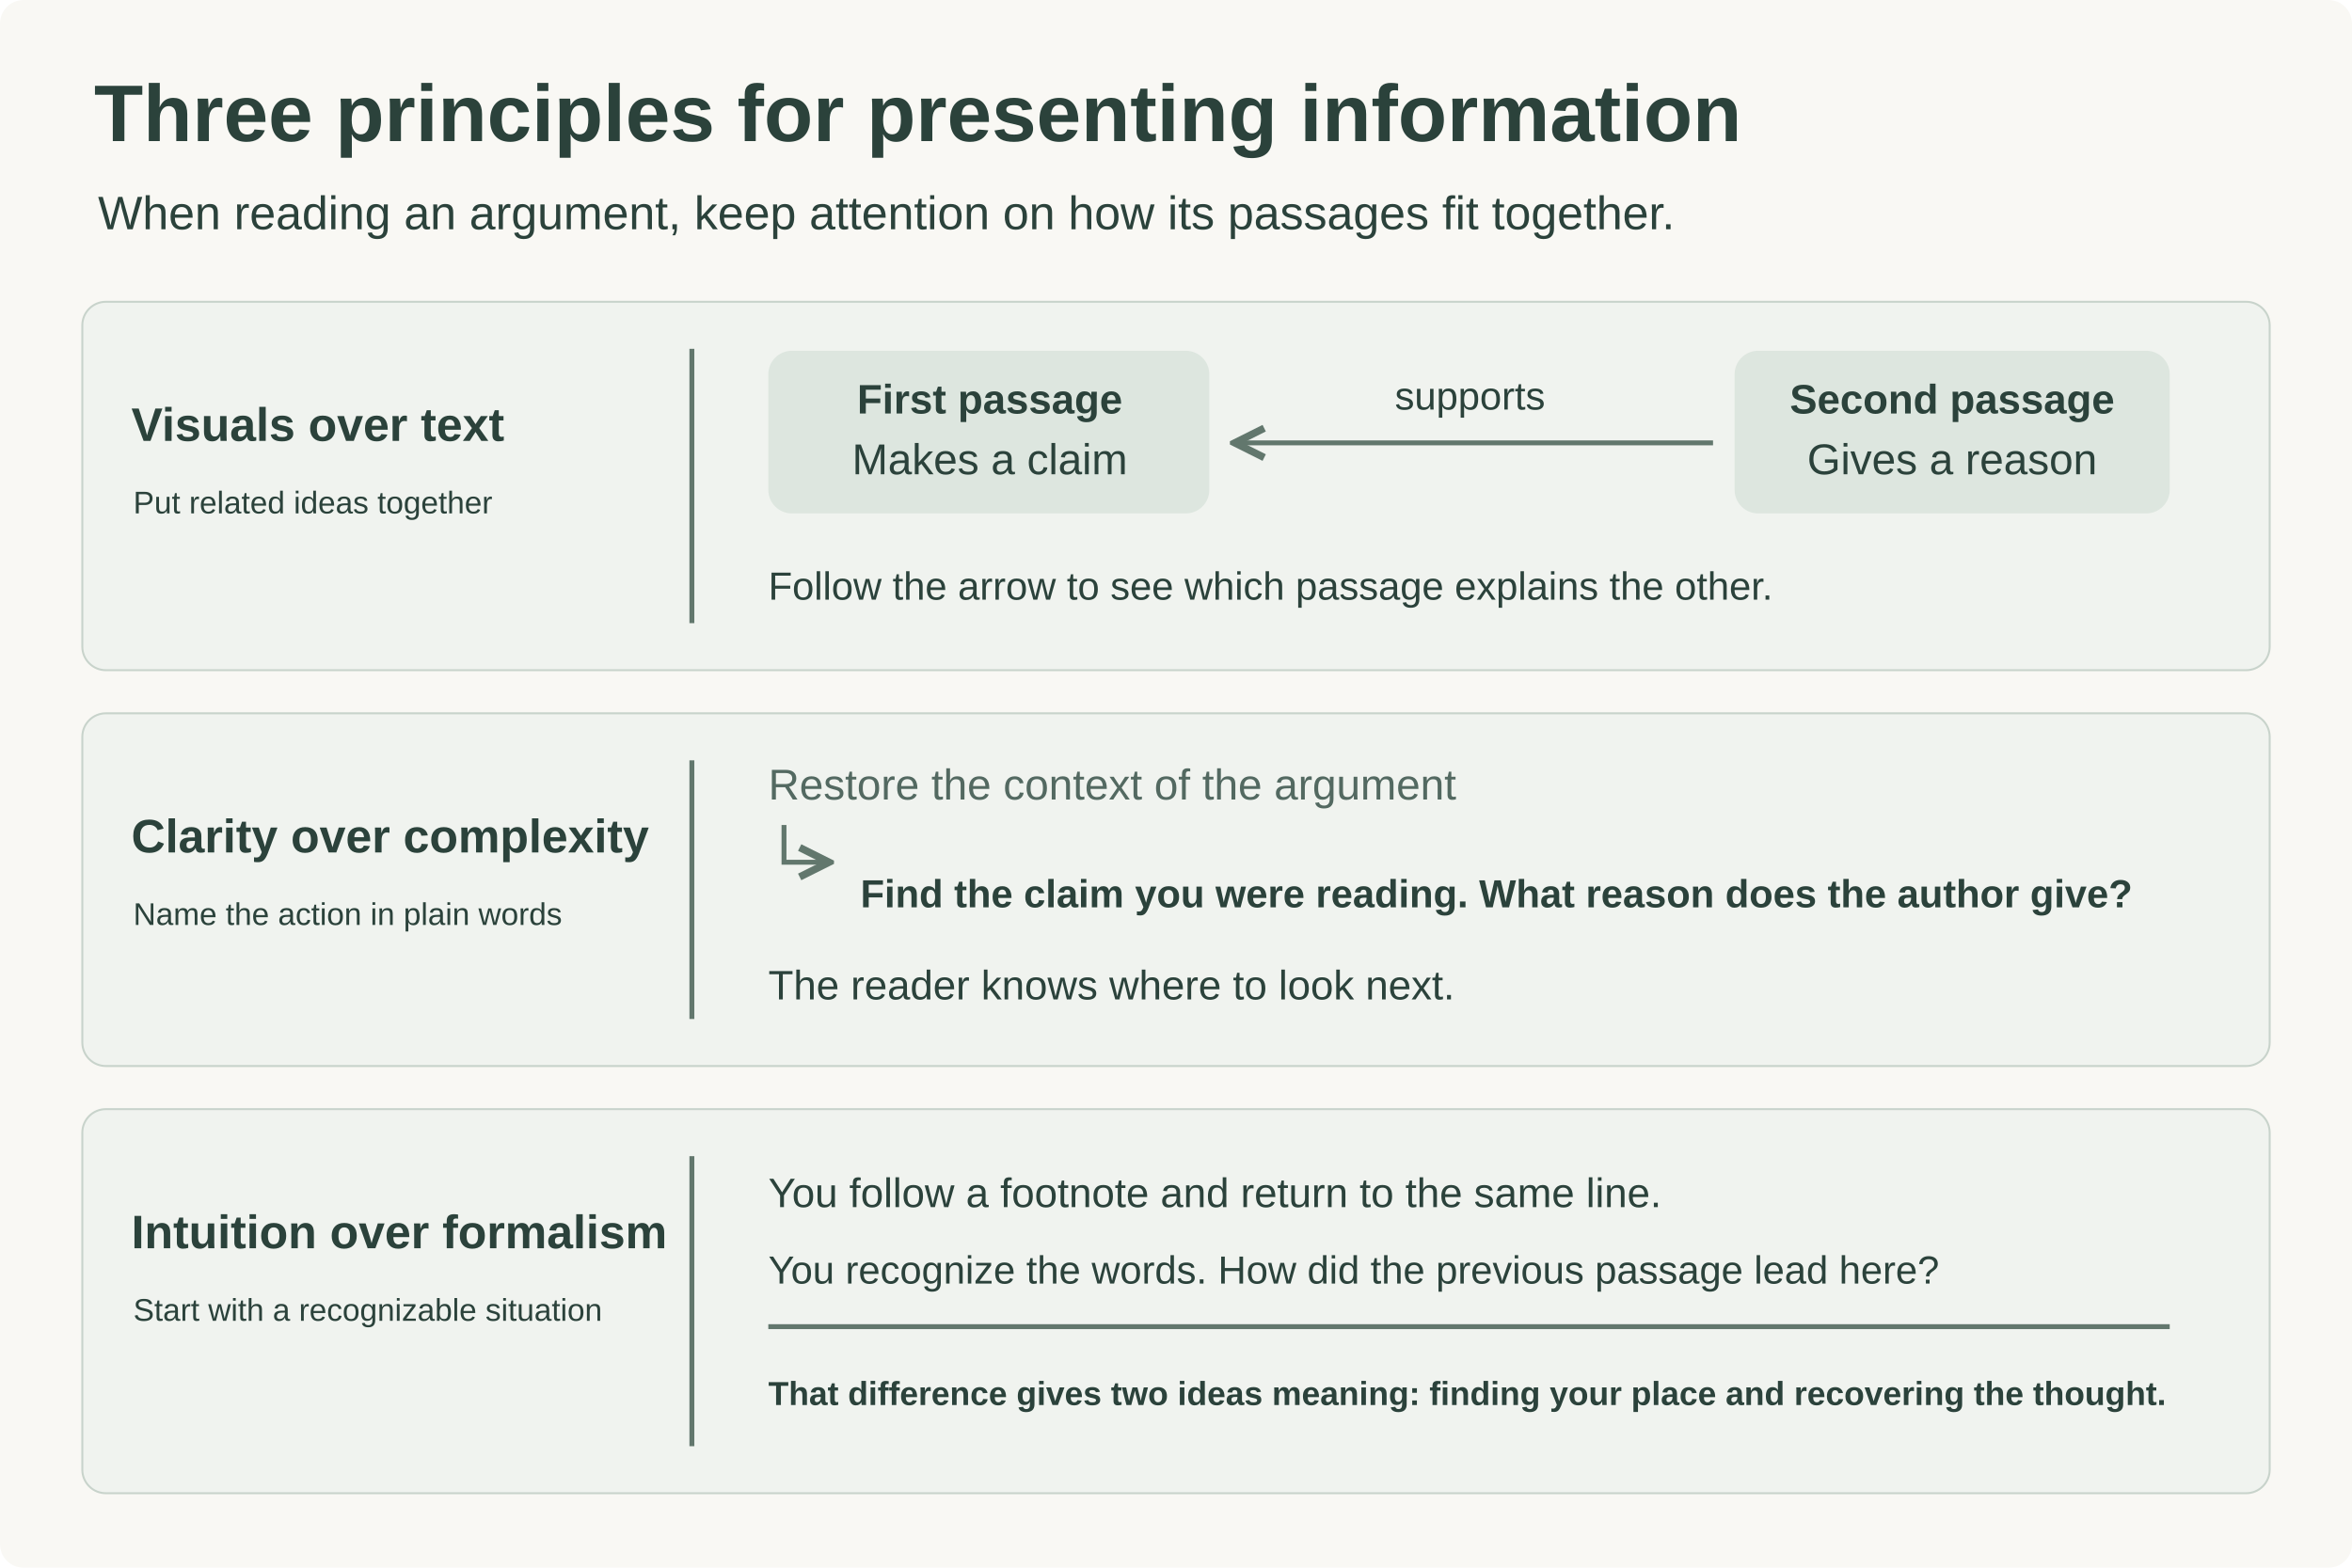
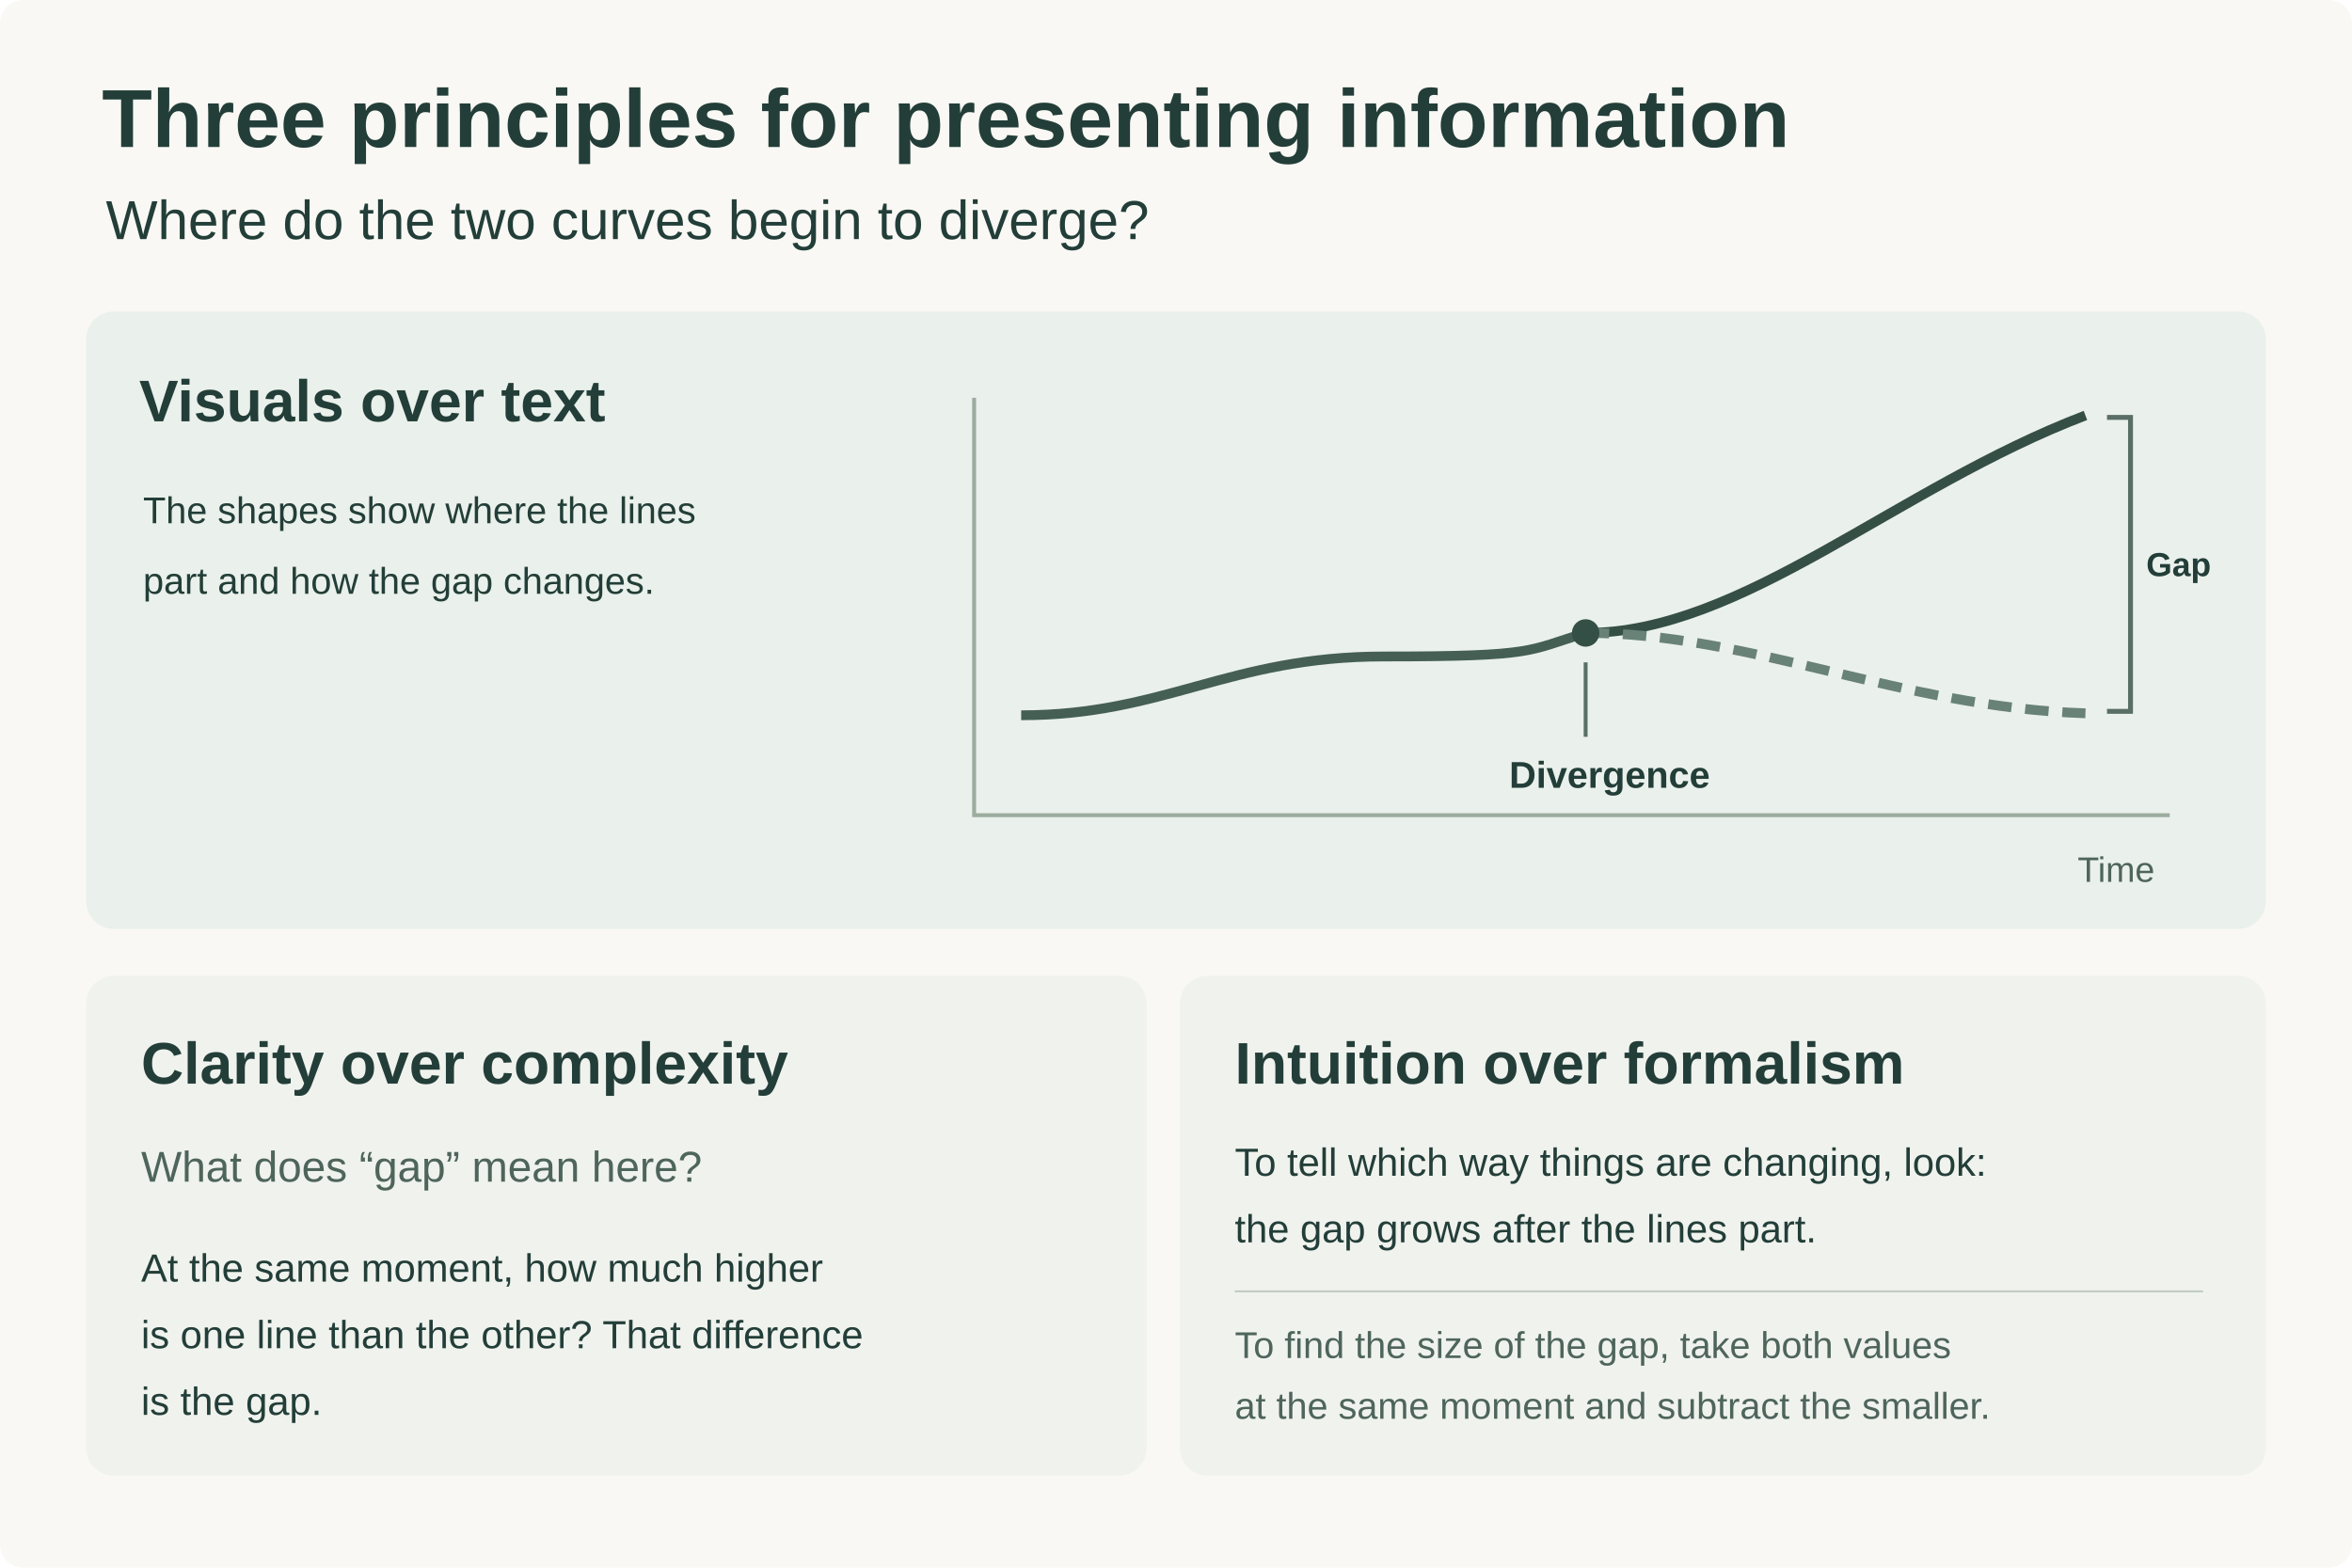
- <svg xmlns="http://www.w3.org/2000/svg" role="img" aria-labelledby="title desc" viewBox="0 0 1200 800">
-   <defs>
-     <marker id="tip" markerWidth="8" markerHeight="8" refX="7" refY="4" orient="auto">
-       <path d="M1 1 L7 4 L1 7" fill="none" stroke="#62776d" stroke-width="1.5" />
-     </marker>
-   </defs>
-   <rect width="1200" height="800" rx="12" fill="#f9f8f4" />
+ <svg xmlns="http://www.w3.org/2000/svg" role="img" viewBox="0 0 1200 800" aria-labelledby="title desc">
+   <rect width="1200" height="800" fill="#f9f8f4" rx="12" />
  <g font-family="PingFang SC,Helvetica Neue,Arial,sans-serif">
-     <text x="48" y="72" font-size="41" font-weight="600" text-anchor="start" fill="#2b423b">Three principles for presenting information</text>
-     <text x="50" y="117" font-size="24" font-weight="400" text-anchor="start" fill="#2b423b">When reading an argument, keep attention on how its passages fit together.</text>
-     <rect x="42" y="154" width="1116" height="188" rx="12" fill="#f0f3ef" stroke="#c8d3cb" />
-     <path d="M353 178v140" fill="none" stroke="#62776d" stroke-width="2.5" />
-     <text x="67" y="225" font-size="24" font-weight="600" text-anchor="start" fill="#2b423b">Visuals over text</text>
-     <text x="68" y="262" font-size="16" font-weight="400" text-anchor="start" fill="#2b423b">Put related ideas together</text>
-     <rect x="42" y="364" width="1116" height="180" rx="12" fill="#f0f3ef" stroke="#c8d3cb" />
-     <path d="M353 388v132" fill="none" stroke="#62776d" stroke-width="2.5" />
-     <text x="67" y="435" font-size="24" font-weight="600" text-anchor="start" fill="#2b423b">Clarity over complexity</text>
-     <text x="68" y="472" font-size="16" font-weight="400" text-anchor="start" fill="#2b423b">Name the action in plain words</text>
-     <rect x="42" y="566" width="1116" height="196" rx="12" fill="#f0f3ef" stroke="#c8d3cb" />
-     <path d="M353 590v148" fill="none" stroke="#62776d" stroke-width="2.5" />
-     <text x="67" y="637" font-size="24" font-weight="600" text-anchor="start" fill="#2b423b">Intuition over formalism</text>
-     <text x="68" y="674" font-size="16" font-weight="400" text-anchor="start" fill="#2b423b">Start with a recognizable situation</text>
-     <rect x="392" y="179" width="225" height="83" rx="12" fill="#dde6df" stroke="none" />
-     <rect x="885" y="179" width="222" height="83" rx="12" fill="#dde6df" stroke="none" />
-     <text x="505" y="211" font-size="21" font-weight="600" text-anchor="middle" fill="#2b423b">First passage</text>
-     <text x="505" y="242" font-size="22" font-weight="400" text-anchor="middle" fill="#2b423b">Makes a claim</text>
-     <text x="996" y="211" font-size="21" font-weight="600" text-anchor="middle" fill="#2b423b">Second passage</text>
-     <text x="996" y="242" font-size="22" font-weight="400" text-anchor="middle" fill="#2b423b">Gives a reason</text>
-     <text x="750" y="209" font-size="20" font-weight="400" text-anchor="middle" fill="#2b423b">supports</text>
-     <path d="M874 226H630" fill="none" stroke="#62776d" stroke-width="2.5" marker-end="url(#tip)" />
-     <text x="392" y="306" font-size="20" font-weight="400" text-anchor="start" fill="#2b423b">Follow the arrow to see which passage explains the other.</text>
-     <text x="392" y="408" font-size="22" font-weight="400" text-anchor="start" fill="#536961">Restore the context of the argument</text>
-     <path d="M400 421v19h23" fill="none" stroke="#62776d" stroke-width="2.5" marker-end="url(#tip)" />
-     <text x="439" y="463" font-size="20" font-weight="600" text-anchor="start" fill="#2b423b">Find the claim you were reading. What reason does the author give?</text>
-     <text x="392" y="510" font-size="21" font-weight="400" text-anchor="start" fill="#2b423b">The reader knows where to look next.</text>
-     <text x="392" y="616" font-size="21" font-weight="400" text-anchor="start" fill="#2b423b">You follow a footnote and return to the same line.</text>
-     <text x="392" y="655" font-size="20" font-weight="400" text-anchor="start" fill="#2b423b">You recognize the words. How did the previous passage lead here?</text>
-     <path d="M392 677H1107" fill="none" stroke="#62776d" stroke-width="2.5" />
-     <text x="392" y="717" font-size="17" font-weight="600" text-anchor="start" fill="#2b423b">That difference gives two ideas meaning: finding your place and recovering the thought.</text>
+     <text x="52" y="75" font-size="42" font-weight="600" fill="#233e38">Three principles for presenting information</text>
+     <text x="54" y="122" font-size="28" font-weight="400" fill="#233e38">Where do the two curves begin to diverge?</text>
+     <rect x="44" y="159" width="1112" height="315" rx="14" fill="#eaf0eb" />
+     <text x="71" y="215" font-size="30" font-weight="600" fill="#233e38">Visuals over text</text>
+     <text x="73" y="267" font-size="19" font-weight="400" fill="#233e38">The shapes show where the lines</text>
+     <text x="73" y="303" font-size="19" font-weight="400" fill="#233e38">part and how the gap changes.</text>
+     <path d="M497 203V416H1107" fill="none" stroke="#9cac9f" stroke-width="2" />
+     <text x="1060" y="450" font-size="18" font-weight="400" fill="#4e655c">Time</text>
+     <path d="M521 365 C594 365 627 335 706 335 S779 332 809 323" fill="none" stroke="#455f54" stroke-width="5" />
+     <path d="M809 323 C889 323 967 249 1064 212" fill="none" stroke="#354f46" stroke-width="5" />
+     <path d="M809 323 C893 323 970 361 1064 364" fill="none" stroke="#698278" stroke-width="5" stroke-dasharray="12 7" />
+     <circle cx="809" cy="323" r="7" fill="#344f46" />
+     <path d="M809 338v38" fill="none" stroke="#597068" stroke-width="2" />
+     <text x="770" y="402" font-size="19" font-weight="600" fill="#233e38">Divergence</text>
+     <path d="M1075 213h12v150h-12" fill="none" stroke="#596e66" stroke-width="2.5" />
+     <text x="1095" y="294" font-size="17" font-weight="600" fill="#233e38">Gap</text>
+     <rect x="44" y="498" width="541" height="255" rx="14" fill="#f0f2ee" />
+     <rect x="602" y="498" width="554" height="255" rx="14" fill="#f0f2ee" />
+     <text x="72" y="553" font-size="30" font-weight="600" fill="#233e38">Clarity over complexity</text>
+     <text x="72" y="603" font-size="22" font-weight="400" fill="#4e655c">What does “gap” mean here?</text>
+     <text x="72" y="654" font-size="20" font-weight="400" fill="#233e38">At the same moment, how much higher</text>
+     <text x="72" y="688" font-size="20" font-weight="400" fill="#233e38">is one line than the other? That difference</text>
+     <text x="72" y="722" font-size="20" font-weight="400" fill="#233e38">is the gap.</text>
+     <text x="630" y="553" font-size="30" font-weight="600" fill="#233e38">Intuition over formalism</text>
+     <text x="630" y="600" font-size="20" font-weight="400" fill="#233e38">To tell which way things are changing, look:</text>
+     <text x="630" y="634" font-size="20" font-weight="400" fill="#233e38">the gap grows after the lines part.</text>
+     <path d="M630 659H1124" fill="none" stroke="#c0ccc3" stroke-width="1" />
+     <text x="630" y="693" font-size="19" font-weight="400" fill="#4e655c">To find the size of the gap, take both values</text>
+     <text x="630" y="724" font-size="19" font-weight="400" fill="#4e655c">at the same moment and subtract the smaller.</text>
  </g>
</svg>
